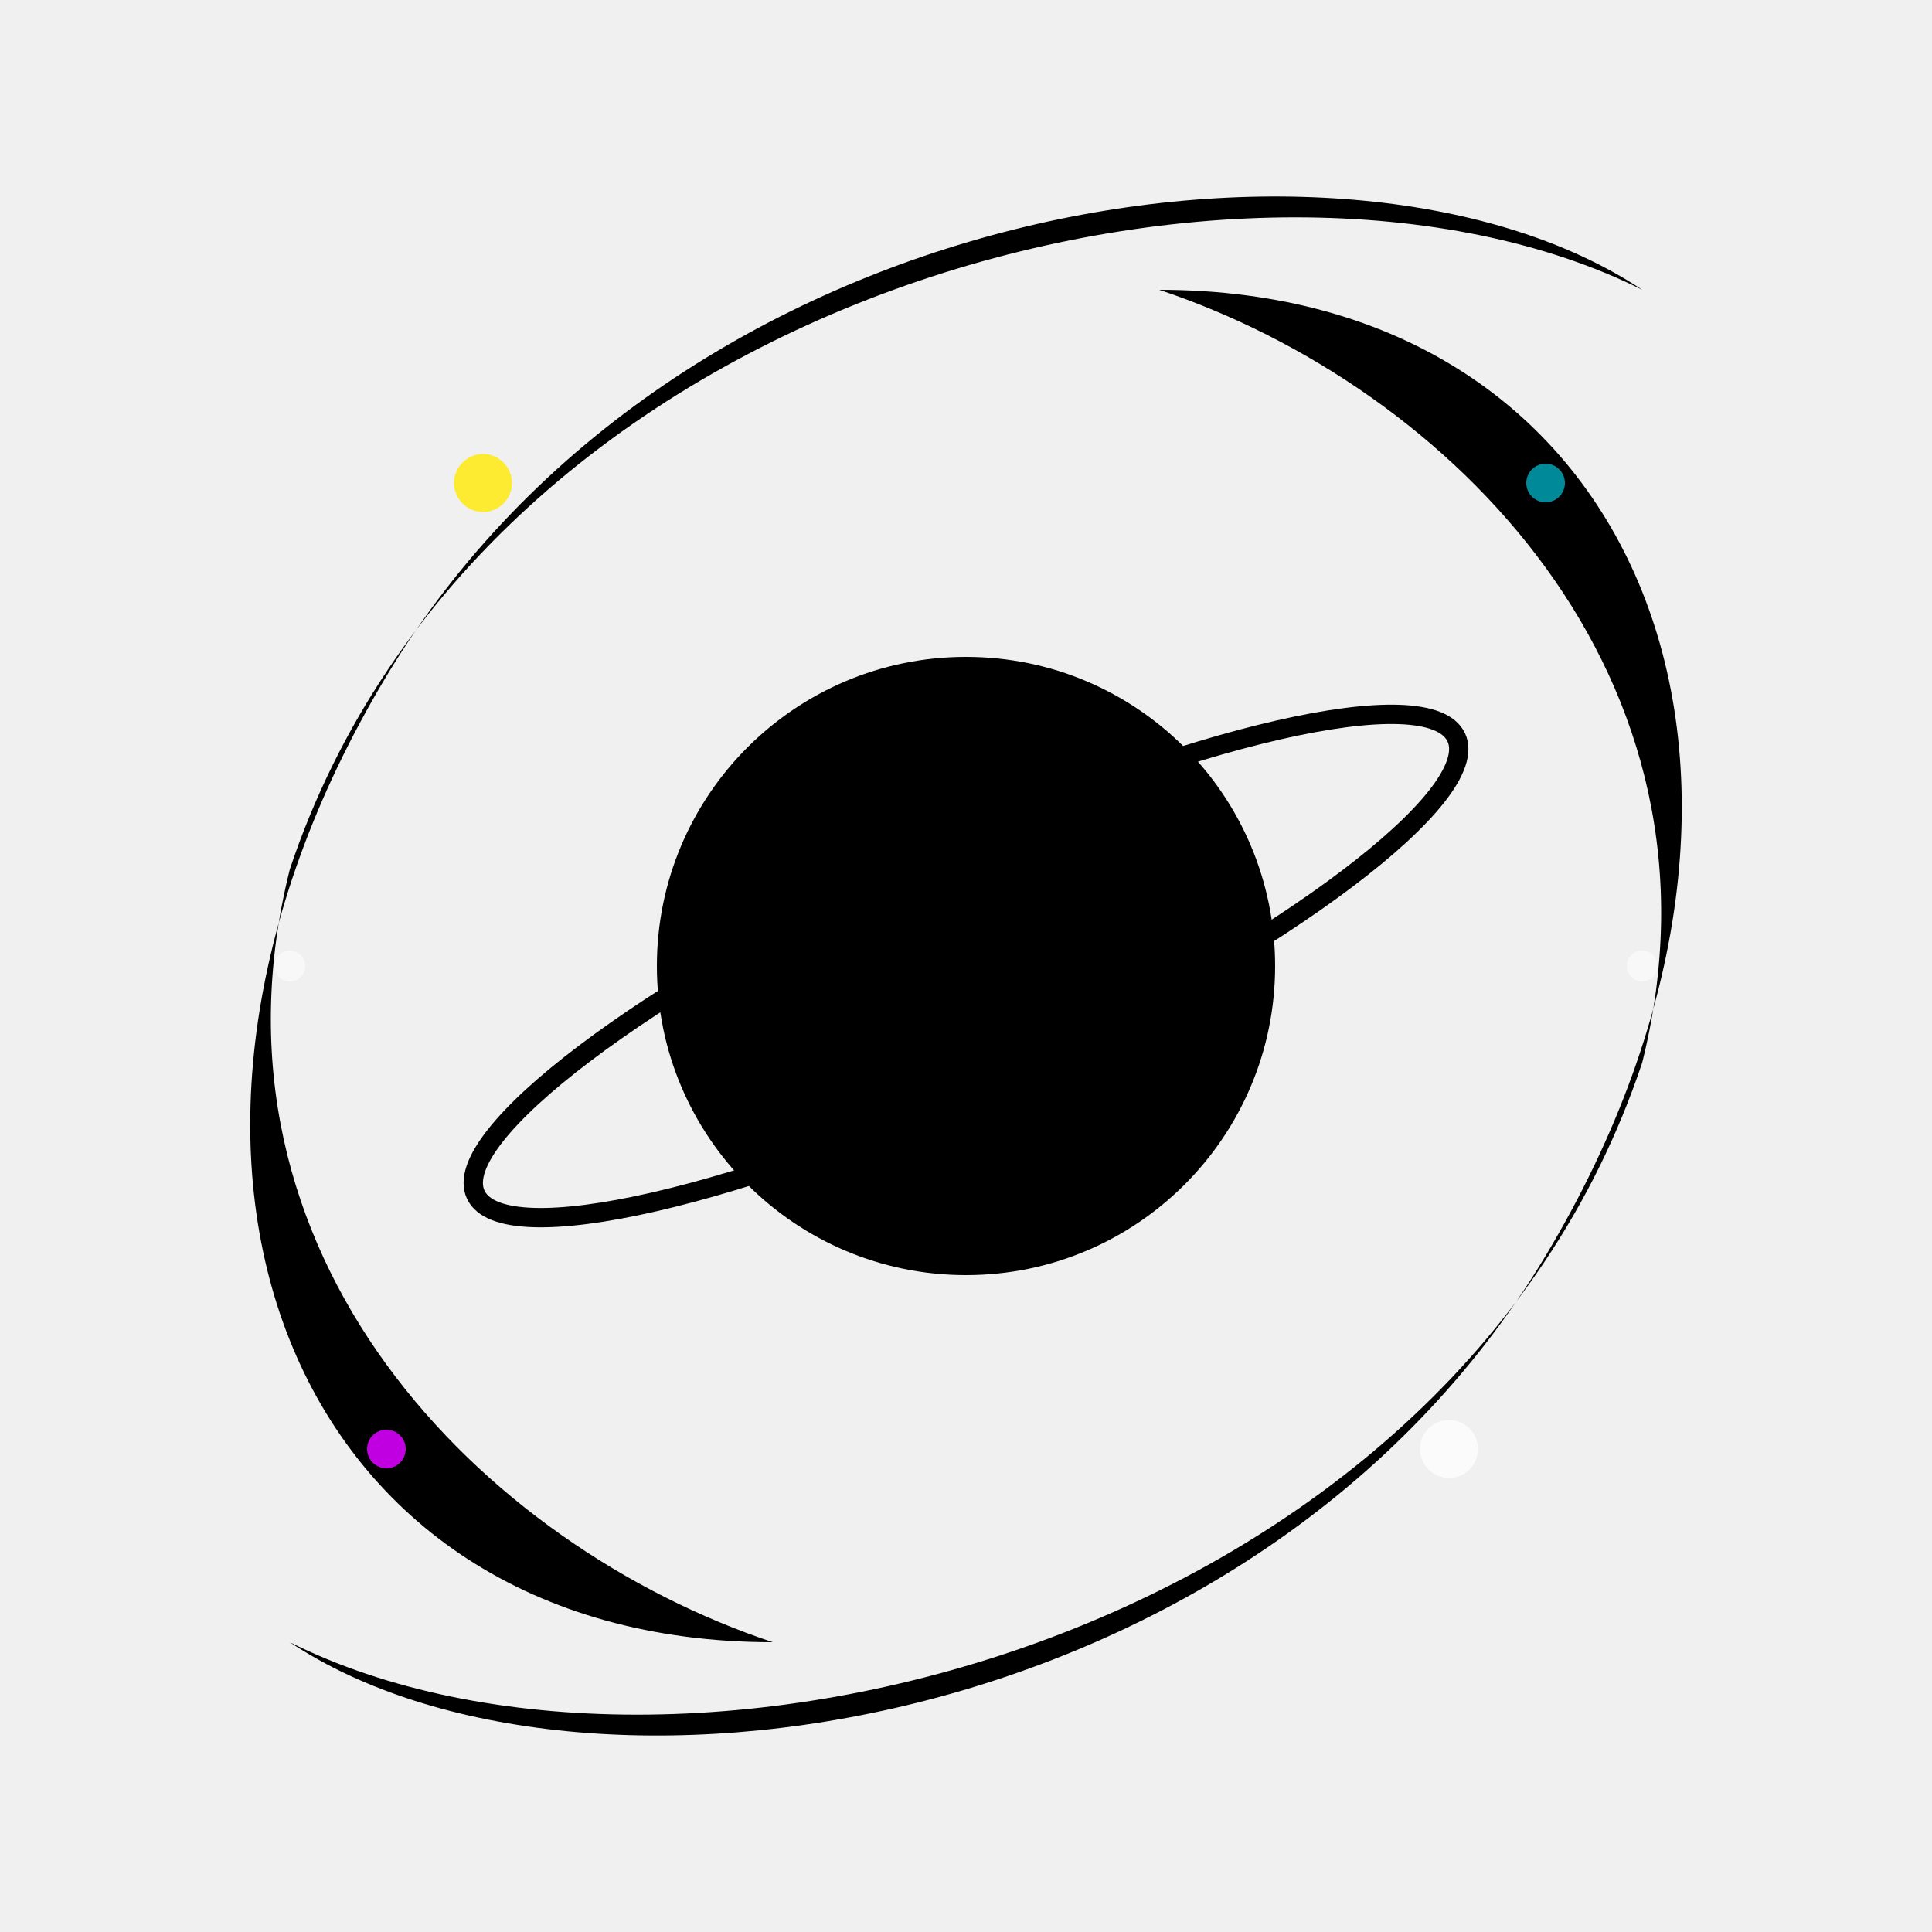
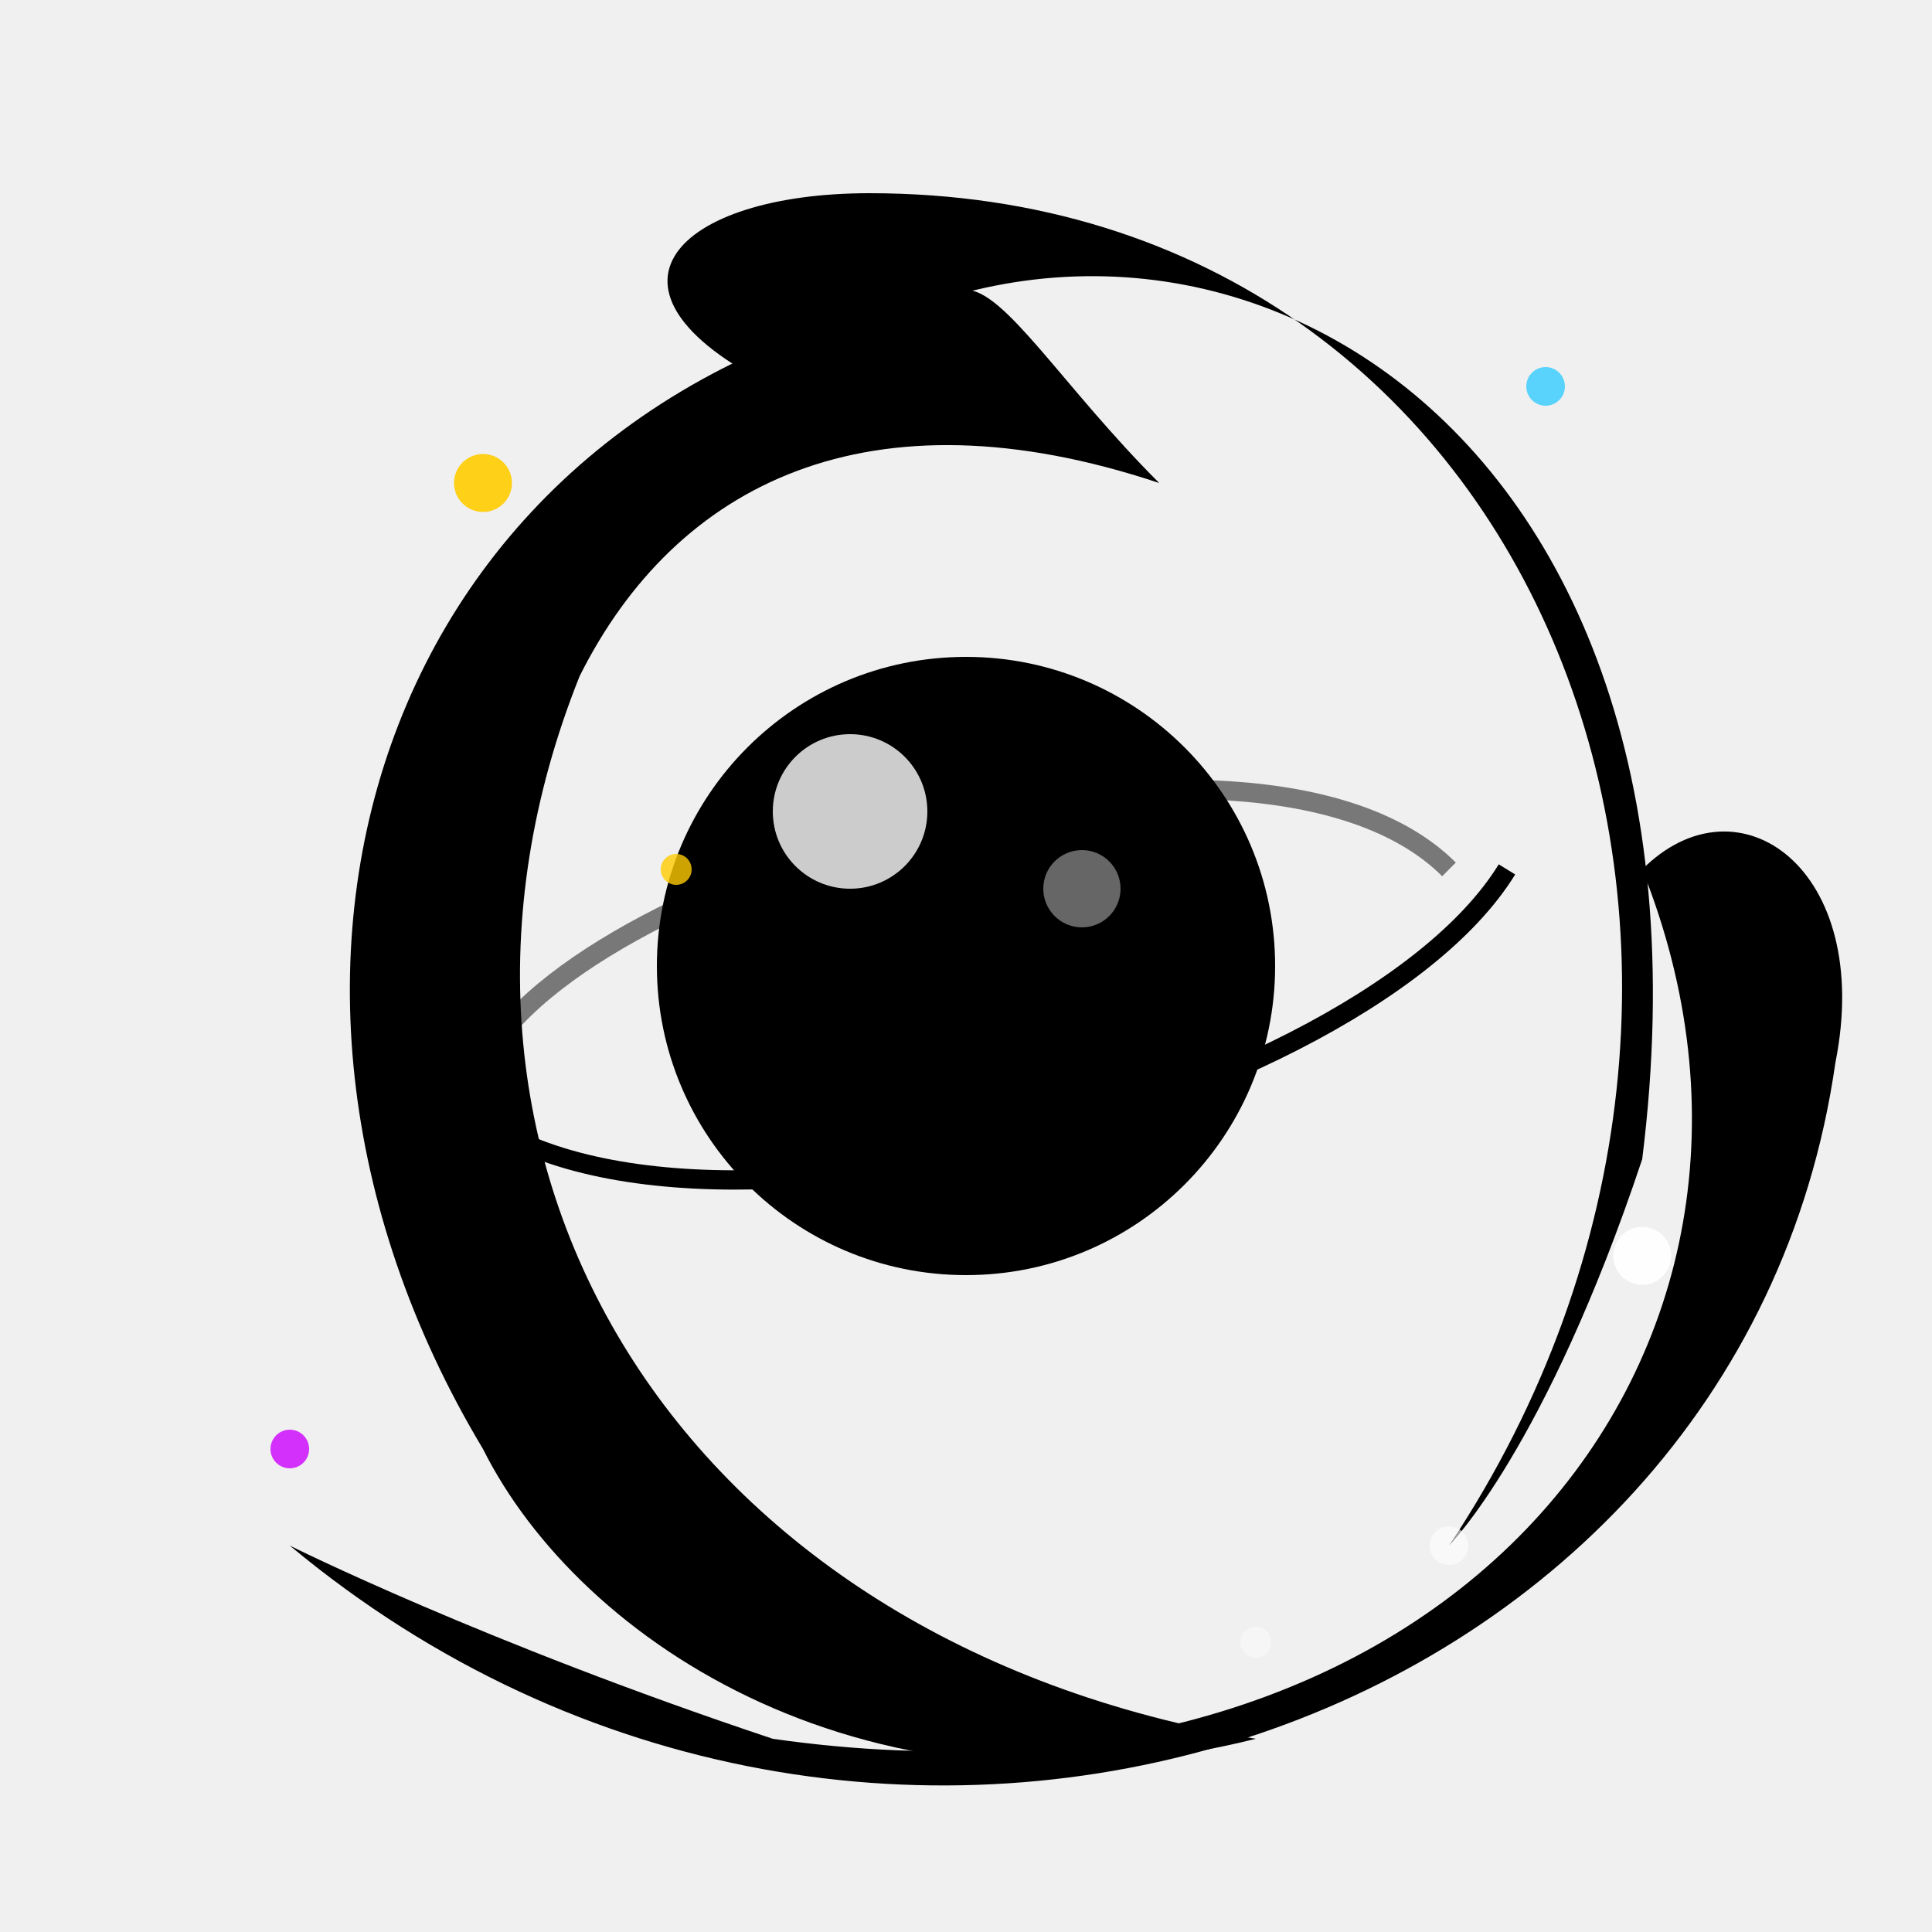
<svg xmlns="http://www.w3.org/2000/svg" viewBox="0 0 100 100" fill="none">
  <defs>
-     <linearGradient id="planetGrad" x1="30" y1="30" x2="70" y2="70" gradientUnits="userSpaceOnUse">
-       <stop stopColor="#FFB067" />
-       <stop offset="0.4" stopColor="#FF4B6B" />
-       <stop offset="1" stopColor="#2A0845" />
+     <radialGradient id="planetGrad" cx="35" cy="35" r="45" gradientUnits="userSpaceOnUse">
+       <stop offset="0" stopColor="#FFD166" />
+       <stop offset="0.3" stopColor="#EF476F" />
+       <stop offset="0.7" stopColor="#118AB2" />
+       <stop offset="1" stopColor="#073B4C" />
+     </radialGradient>
+     <linearGradient id="ringGrad" x1="20" y1="60" x2="80" y2="40" gradientUnits="userSpaceOnUse">
+       <stop offset="0" stopColor="#FF5470" />
+       <stop offset="1" stopColor="#FDE24F" />
    </linearGradient>
-     <linearGradient id="ringGrad" x1="15" y1="50" x2="85" y2="50" gradientUnits="userSpaceOnUse">
-       <stop stopColor="#FF4B6B" />
-       <stop offset="1" stopColor="#4A90E2" />
+     <linearGradient id="swooshTopRight" x1="30" y1="10" x2="80" y2="70" gradientUnits="userSpaceOnUse">
+       <stop offset="0" stopColor="#48CAE4" />
+       <stop offset="0.5" stopColor="#0077B6" />
+       <stop offset="1" stopColor="#023E8A" />
    </linearGradient>
-     <linearGradient id="swooshBlue" x1="50" y1="10" x2="50" y2="90" gradientUnits="userSpaceOnUse">
-       <stop stopColor="#00E5FF" />
-       <stop offset="0.5" stopColor="#2979FF" />
-       <stop offset="1" stopColor="#D500F9" />
+     <linearGradient id="swooshBottom" x1="80" y1="40" x2="20" y2="90" gradientUnits="userSpaceOnUse">
+       <stop offset="0" stopColor="#F72585" />
+       <stop offset="0.5" stopColor="#7209B7" />
+       <stop offset="1" stopColor="#3A0CA3" />
    </linearGradient>
-     <linearGradient id="swooshOrange" x1="10" y1="50" x2="90" y2="50" gradientUnits="userSpaceOnUse">
-       <stop stopColor="#FFEA00" />
-       <stop offset="0.3" stopColor="#FF9100" />
-       <stop offset="1" stopColor="#F50057" />
+     <linearGradient id="swooshLeft" x1="20" y1="80" x2="50" y2="20" gradientUnits="userSpaceOnUse">
+       <stop offset="0" stopColor="#FEE440" />
+       <stop offset="0.3" stopColor="#F15BB5" />
+       <stop offset="0.7" stopColor="#9B5DE5" />
+       <stop offset="1" stopColor="#3A0CA3" />
    </linearGradient>
  </defs>
-   <path d="M 60 15 C 85 15, 95 40, 80 65 C 65 90, 30 95, 15 85 C 35 95, 75 85, 85 55 C 90 35, 75 20, 60 15 Z" fill="url(#swooshBlue)" />
-   <path d="M 40 85 C 15 85, 5 60, 20 35 C 35 10, 70 5, 85 15 C 65 5, 25 15, 15 45 C 10 65, 25 80, 40 85 Z" fill="url(#swooshOrange)" />
+   <path d="M 50 15 C 20 20, 10 50, 25 75 C 30 85, 45 95, 65 90 C 35 85, 20 60, 30 35 C 35 25, 45 20, 60 25 C 55 20, 52 15, 50 15 Z" fill="url(#swooshLeft)" />
+   <path d="M 85 45 C 95 70, 75 95, 40 90 C 25 85, 15 80, 15 80 C 45 105, 90 90, 95 55 C 97 45, 90 40, 85 45 Z" fill="url(#swooshBottom)" />
+   <path d="M 40 20 C 60 5, 90 20, 85 60 C 80 75, 75 80, 75 80 C 95 50, 80 10, 45 10 C 35 10, 30 15, 40 20 Z" fill="url(#swooshTopRight)" />
+   <path d="M 25 55 C 30 45, 65 35, 75 45" stroke="url(#ringGrad)" strokeWidth="2.5" fill="none" strokeLinecap="round" opacity="0.5" />
  <circle cx="50" cy="50" r="16" fill="url(#planetGrad)" />
-   <ellipse cx="50" cy="50" rx="28" ry="6" transform="rotate(-25 50 50)" stroke="url(#ringGrad)" strokeWidth="3" fill="none" />
-   <circle cx="25" cy="25" r="1.5" fill="#FFEA00" opacity="0.8" />
-   <circle cx="80" cy="25" r="1" fill="#00E5FF" opacity="0.6" />
-   <circle cx="20" cy="75" r="1" fill="#D500F9" opacity="0.9" />
-   <circle cx="75" cy="75" r="1.5" fill="#FFF" opacity="0.7" />
-   <circle cx="85" cy="50" r="0.8" fill="#FFF" opacity="0.5" />
-   <circle cx="15" cy="50" r="0.8" fill="#FFF" opacity="0.5" />
+   <circle cx="44" cy="42" r="4" fill="#FFFFFF" opacity="0.8" />
+   <circle cx="56" cy="46" r="2" fill="#FFFFFF" opacity="0.4" />
+   <path d="M 22 55 C 30 68, 70 58, 78 45" stroke="url(#ringGrad)" strokeWidth="3" fill="none" strokeLinecap="round" />
+   <circle cx="25" cy="25" r="1.5" fill="#FFCC00" opacity="0.9" />
+   <circle cx="80" cy="20" r="1" fill="#33CCFF" opacity="0.8" />
+   <circle cx="15" cy="75" r="1" fill="#CC00FF" opacity="0.8" />
+   <circle cx="85" cy="65" r="1.5" fill="#FFFFFF" opacity="0.9" />
+   <circle cx="75" cy="80" r="1" fill="#FFFFFF" opacity="0.6" />
+   <circle cx="65" cy="85" r="0.8" fill="#FFFFFF" opacity="0.4" />
+   <circle cx="35" cy="45" r="0.8" fill="#FFCC00" opacity="0.8" />
</svg>
